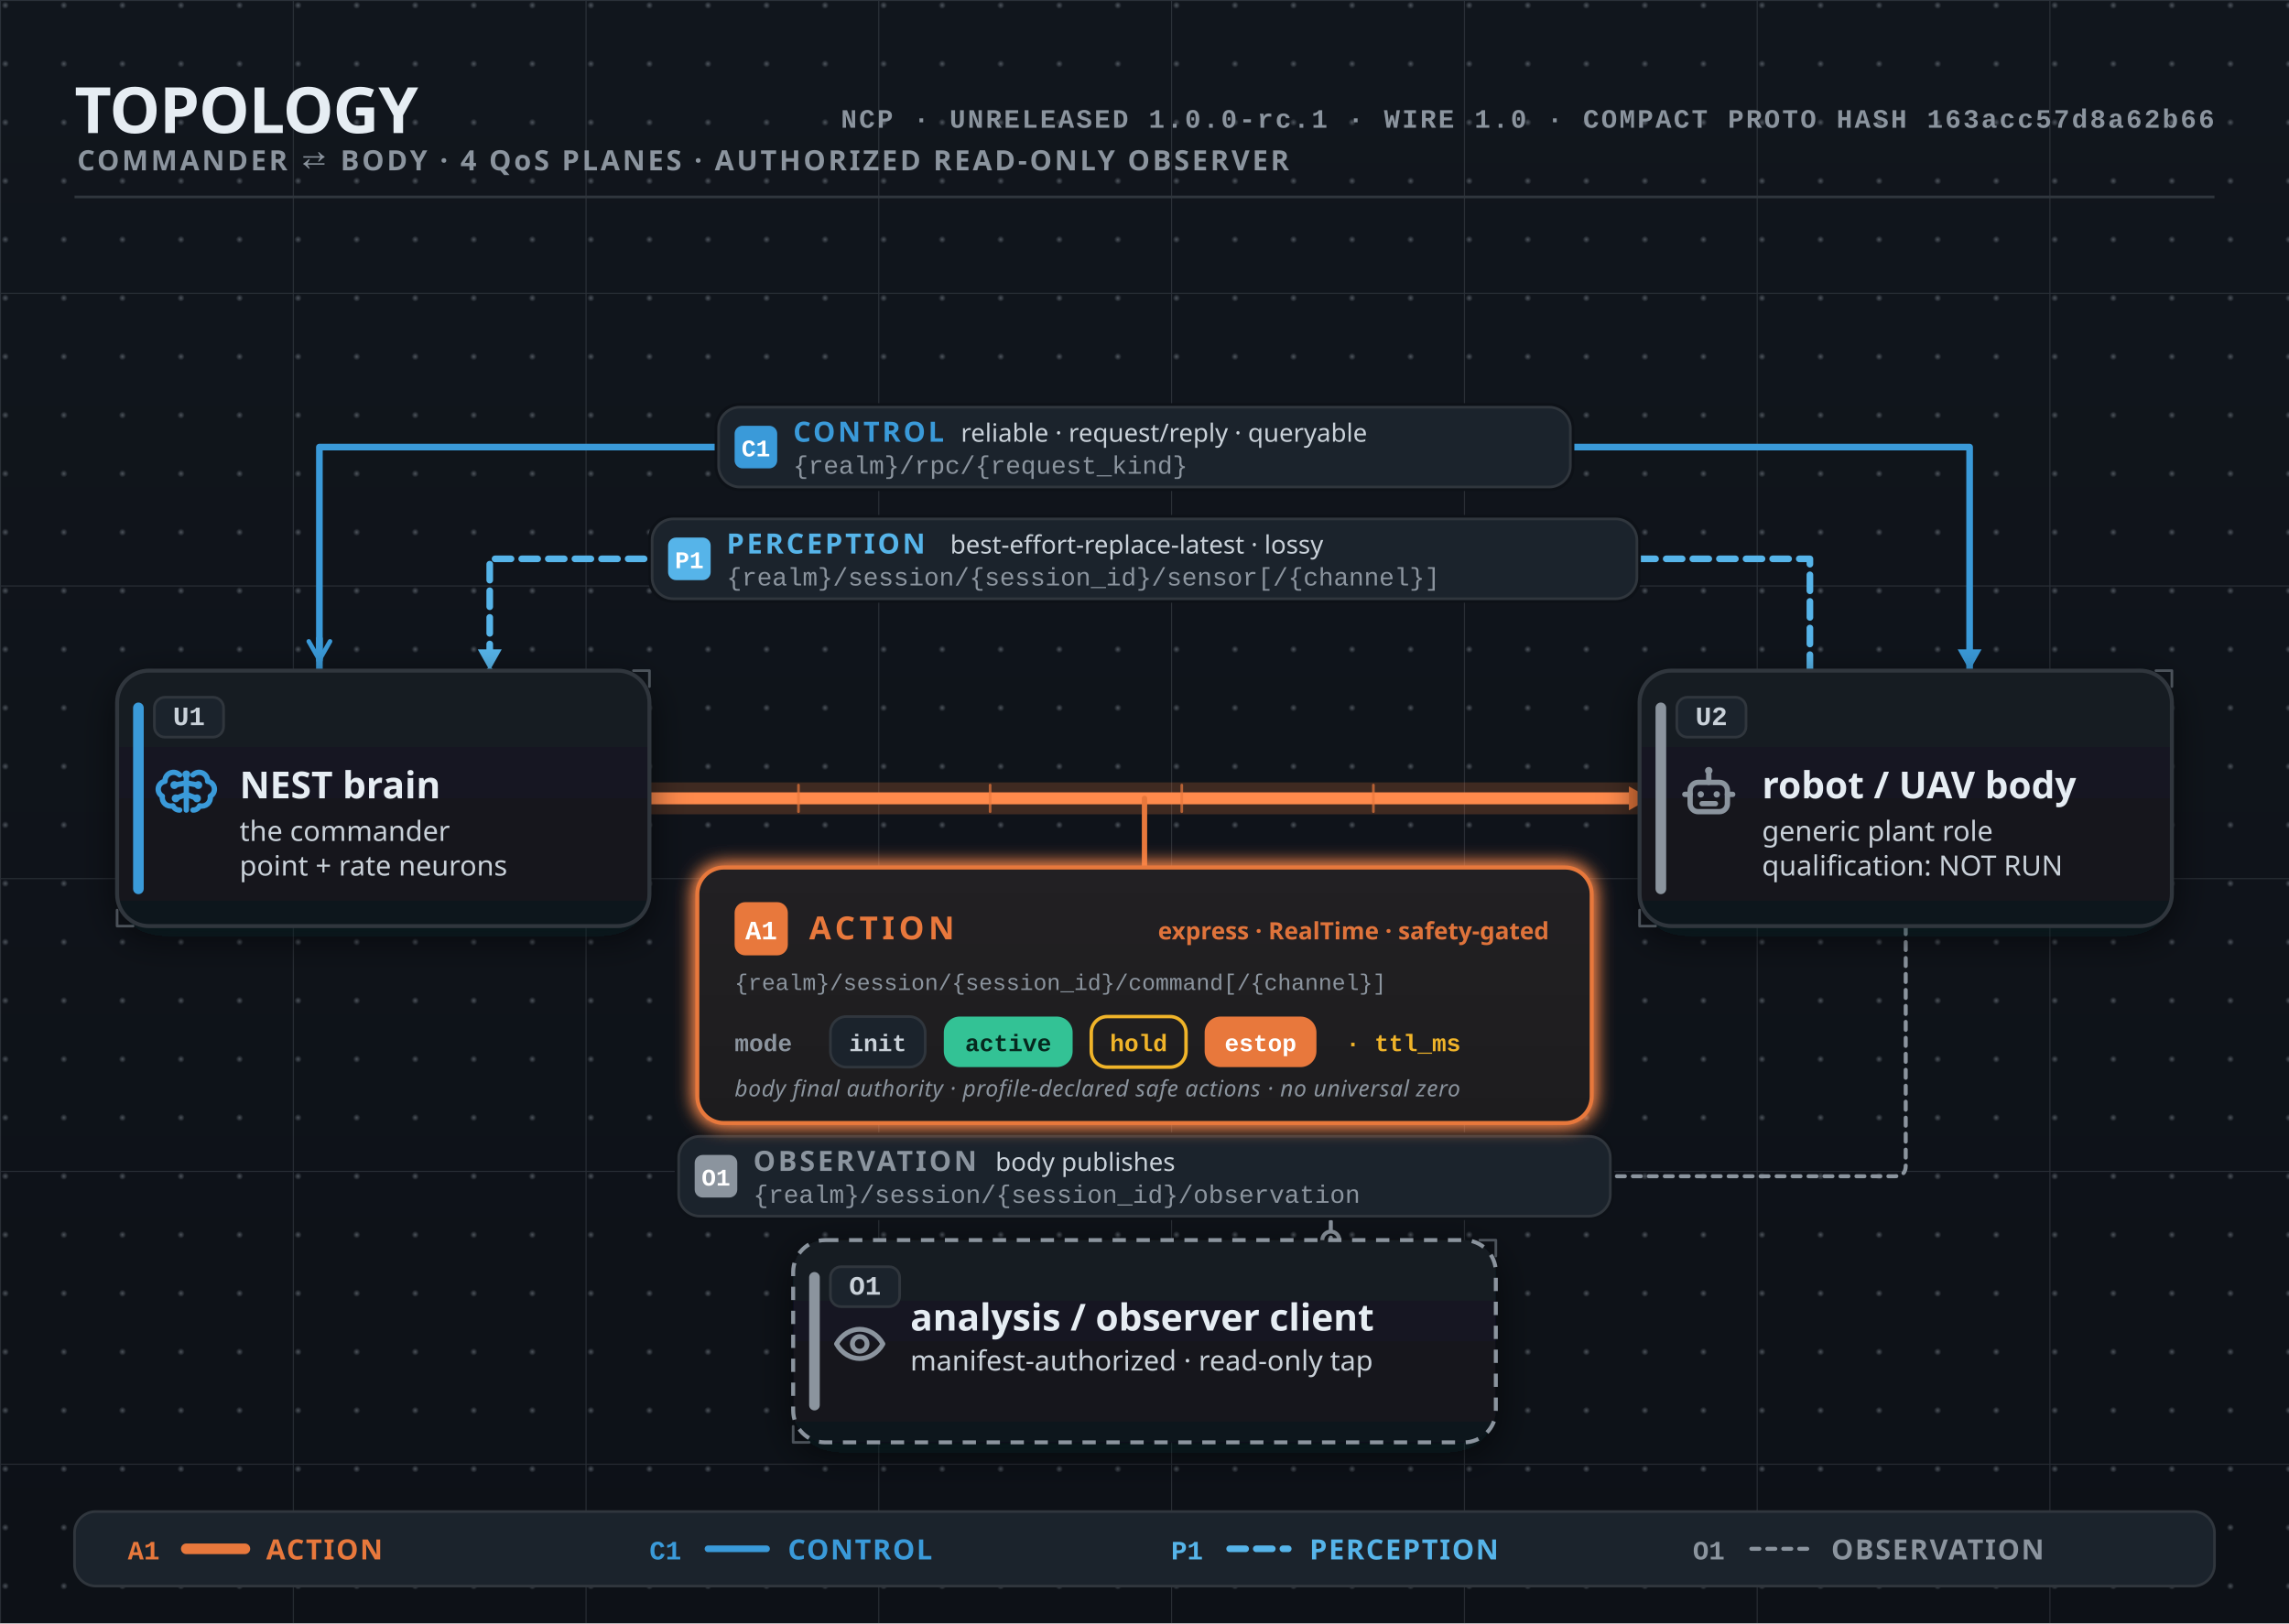
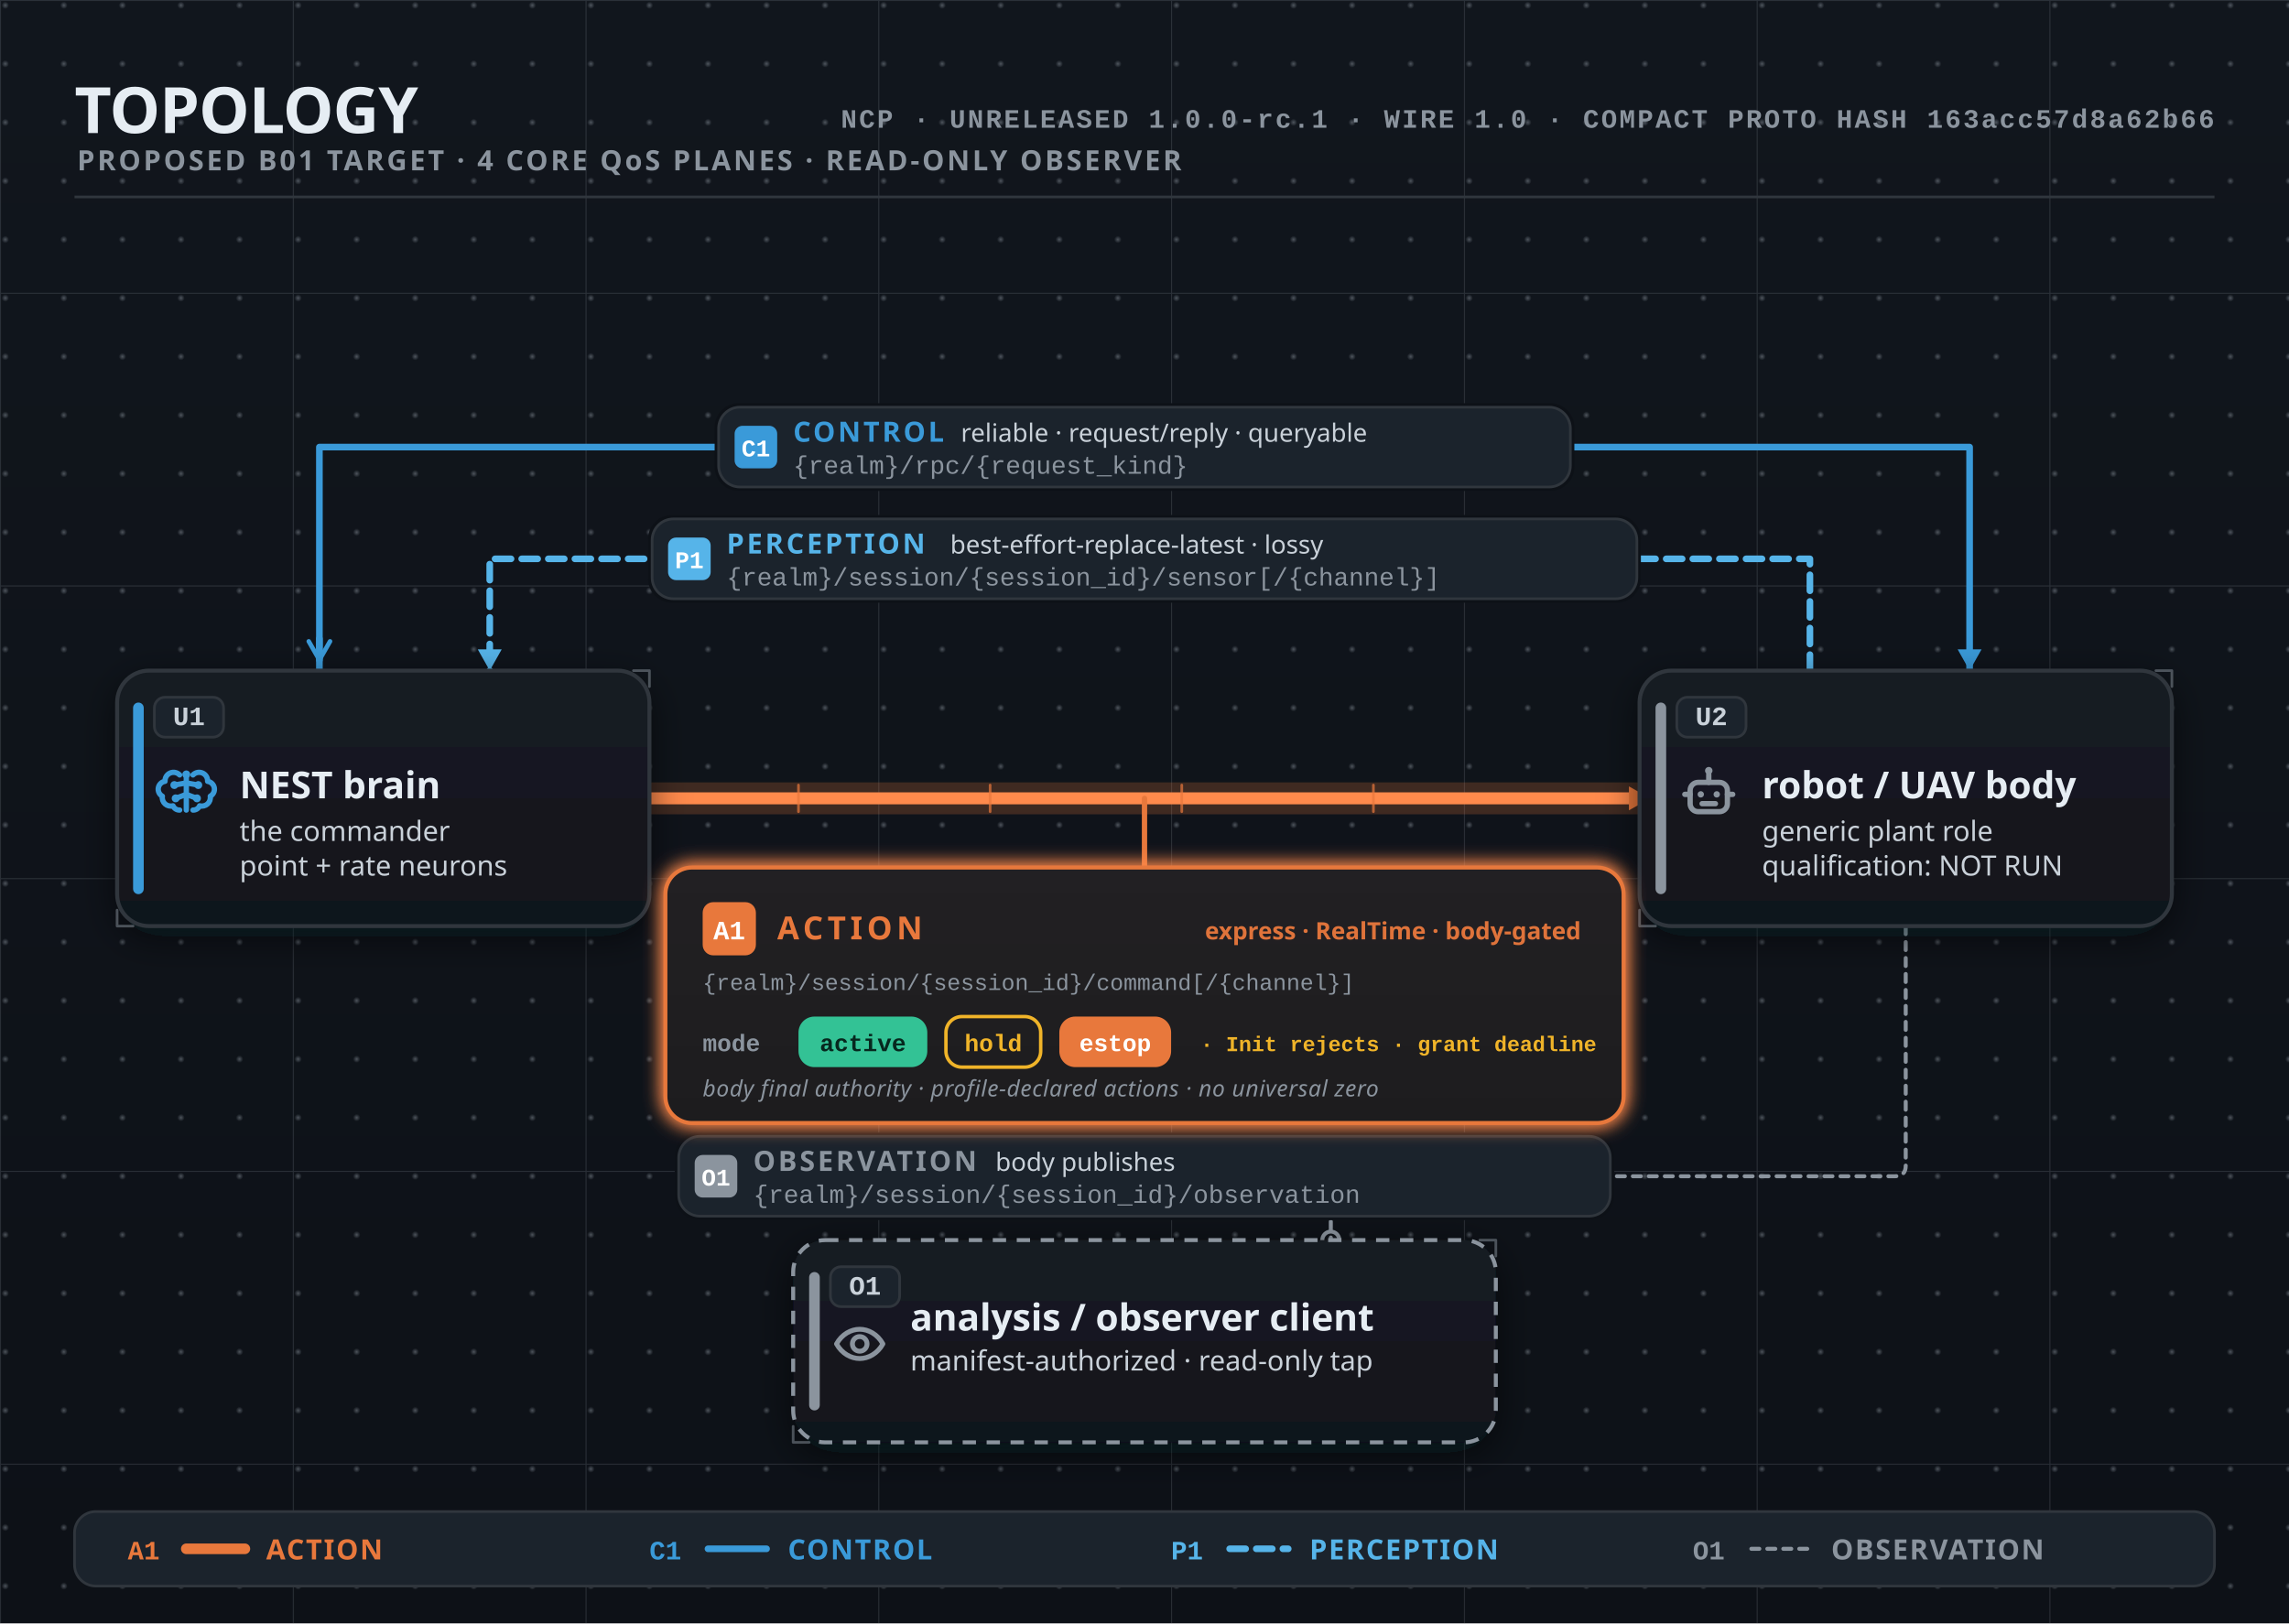
<svg xmlns="http://www.w3.org/2000/svg" width="860" height="610" viewBox="0 0 860 610" font-family="-apple-system, BlinkMacSystemFont, 'Segoe UI', 'Noto Sans', Helvetica, Arial, sans-serif" role="img" aria-labelledby="ncp-topology-title ncp-topology-desc">
  <defs>
    <linearGradient id="pageBg" x1="0" y1="0" x2="0" y2="1">
      <stop offset="0" stop-color="#11161d" />
      <stop offset="1" stop-color="#0d1117" />
    </linearGradient>
    <linearGradient id="surface" x1="0" y1="0" x2="0" y2="1">
      <stop offset="0" stop-color="#161b22" />
      <stop offset="1" stop-color="#11161d" />
    </linearGradient>
    <linearGradient id="busAction" x1="0" y1="0" x2="1" y2="0">
      <stop offset="0" stop-color="#e8783c" stop-opacity="0.85" />
      <stop offset="0.5" stop-color="#ff8a4c" stop-opacity="1" />
      <stop offset="1" stop-color="#e8783c" stop-opacity="0.85" />
    </linearGradient>
    <linearGradient id="contractHero" x1="0" y1="0" x2="1" y2="1">
      <stop offset="0" stop-color="#a78bfa" />
      <stop offset="1" stop-color="#7c3aed" />
    </linearGradient>
    <radialGradient id="gridDot" cx="0.5" cy="0.5" r="0.5">
      <stop offset="0" stop-color="#8b949e" stop-opacity="0.5" />
      <stop offset="1" stop-color="#8b949e" stop-opacity="0" />
    </radialGradient>
    <pattern id="grid" width="22" height="22" patternUnits="userSpaceOnUse">
      <circle cx="2" cy="2" r="1.4" fill="url(#gridDot)" />
    </pattern>
    <pattern id="gridMajor" width="110" height="110" patternUnits="userSpaceOnUse">
      <path d="M110 0H0V110" fill="none" stroke="#8b949e" stroke-width="0.75" stroke-opacity="0.22" />
    </pattern>
    <filter id="soft" x="-40%" y="-40%" width="180%" height="180%" color-interpolation-filters="sRGB">
      <feDropShadow dx="0" dy="4" stdDeviation="7" flood-color="#05070b" flood-opacity="0.6" />
    </filter>
    <filter id="halo" x="-60%" y="-60%" width="220%" height="220%" color-interpolation-filters="sRGB">
      <feGaussianBlur stdDeviation="3" />
    </filter>
    <filter id="glow" x="-90%" y="-90%" width="280%" height="280%" color-interpolation-filters="sRGB">
      <feGaussianBlur in="SourceGraphic" stdDeviation="3.4" result="b" />
      <feFlood flood-color="#ff8a4c" flood-opacity="0.9" />
      <feComposite in2="b" operator="in" result="g" />
      <feMerge>
        <feMergeNode in="g" />
        <feMergeNode in="g" />
        <feMergeNode in="SourceGraphic" />
      </feMerge>
    </filter>
    <marker id="arrowAction" markerUnits="userSpaceOnUse" markerWidth="12" markerHeight="12" refX="9" refY="5.5" orient="auto">
      <path d="M1,1 L9,5.5 L1,10 Z" fill="#e8783c" />
    </marker>
    <marker id="arrowControl" markerUnits="userSpaceOnUse" markerWidth="12" markerHeight="12" refX="9" refY="5.5" orient="auto">
      <path d="M1,1 L9,5.5 L1,10 Z" fill="#3a9ad9" />
    </marker>
    <marker id="replyControl" markerUnits="userSpaceOnUse" markerWidth="12" markerHeight="12" refX="9" refY="5.5" orient="auto">
      <path d="M2,1.5 L9,5.5 L2,9.5" fill="none" stroke="#3a9ad9" stroke-width="1.7" stroke-linecap="round" stroke-linejoin="round" />
    </marker>
    <marker id="arrowPercep" markerUnits="userSpaceOnUse" markerWidth="12" markerHeight="12" refX="9" refY="5.5" orient="auto">
      <path d="M1,1 L9,5.5 L1,10 Z" fill="#56b4e9" />
    </marker>
    <marker id="tapObserve" markerUnits="userSpaceOnUse" markerWidth="10" markerHeight="10" refX="5" refY="5" orient="auto">
      <circle cx="5" cy="5" r="3.2" fill="none" stroke="#8b949e" stroke-width="1.5" />
    </marker>
    <marker id="arrowContract" markerUnits="userSpaceOnUse" markerWidth="12" markerHeight="12" refX="9" refY="5.5" orient="auto">
      <path d="M1,1 L9,5.5 L1,10 Z" fill="#a78bfa" />
    </marker>
    <marker id="submoduleArrow" markerUnits="userSpaceOnUse" markerWidth="12" markerHeight="12" refX="9" refY="5.5" orient="auto">
      <path d="M2,1.5 L9,5.5 L2,9.5" fill="none" stroke="#8b949e" stroke-width="1.7" stroke-linecap="round" stroke-linejoin="round" />
    </marker>
    <marker id="arrowActive" markerUnits="userSpaceOnUse" markerWidth="12" markerHeight="12" refX="9" refY="5.5" orient="auto">
      <path d="M1,1 L9,5.5 L1,10 Z" fill="#33c295" />
    </marker>
    <marker id="arrowEstop" markerUnits="userSpaceOnUse" markerWidth="12" markerHeight="12" refX="9" refY="5.5" orient="auto">
      <path d="M1,1 L9,5.5 L1,10 Z" fill="#e8783c" stroke="#ffd9c2" stroke-width="0.6" />
    </marker>
    <marker id="arrowHold" markerUnits="userSpaceOnUse" markerWidth="12" markerHeight="12" refX="9" refY="5.5" orient="auto">
      <path d="M1,1 L9,5.5 L1,10 Z" fill="#f0b429" />
    </marker>
    <marker id="arrowMut" markerUnits="userSpaceOnUse" markerWidth="12" markerHeight="12" refX="9" refY="5.5" orient="auto">
      <path d="M1,1 L9,5.5 L1,10 Z" fill="#8b949e" />
    </marker>
    <marker id="arrowConfig" markerUnits="userSpaceOnUse" markerWidth="12" markerHeight="12" refX="9" refY="5.5" orient="auto">
      <path d="M1,1 L9,5.5 L1,10 Z" fill="#e08cbf" />
    </marker>
    <filter id="glowContract" x="-90%" y="-90%" width="280%" height="280%" color-interpolation-filters="sRGB">
      <feGaussianBlur in="SourceGraphic" stdDeviation="3.4" result="b" />
      <feFlood flood-color="#a78bfa" flood-opacity="0.9" />
      <feComposite in2="b" operator="in" result="g" />
      <feMerge>
        <feMergeNode in="g" />
        <feMergeNode in="g" />
        <feMergeNode in="SourceGraphic" />
      </feMerge>
    </filter>
    <filter id="glowActive" x="-90%" y="-90%" width="280%" height="280%" color-interpolation-filters="sRGB">
      <feGaussianBlur in="SourceGraphic" stdDeviation="3.4" result="b" />
      <feFlood flood-color="#33c295" flood-opacity="0.9" />
      <feComposite in2="b" operator="in" result="g" />
      <feMerge>
        <feMergeNode in="g" />
        <feMergeNode in="g" />
        <feMergeNode in="SourceGraphic" />
      </feMerge>
    </filter>
  </defs>
  <rect x="0" y="0" width="860" height="610" rx="0" fill="url(#pageBg)" />
  <rect x="0" y="0" width="860" height="610" rx="0" fill="url(#gridMajor)" />
  <rect x="0" y="0" width="860" height="610" rx="0" fill="url(#grid)" />
  <text x="28" y="50" font-family="-apple-system, BlinkMacSystemFont, 'Segoe UI', 'Noto Sans', Helvetica, Arial, sans-serif" font-size="24" font-weight="800" font-style="normal" fill="#e6edf3" text-anchor="start" letter-spacing="-0.3" text-rendering="geometricPrecision">TOPOLOGY</text>
-   <text x="29" y="64" font-family="-apple-system, BlinkMacSystemFont, 'Segoe UI', 'Noto Sans', Helvetica, Arial, sans-serif" font-size="10.5" font-weight="600" font-style="normal" fill="#8b949e" text-anchor="start" letter-spacing="1.0" text-rendering="geometricPrecision">COMMANDER ⇄ BODY  ·  4 QoS PLANES  ·  AUTHORIZED READ-ONLY OBSERVER</text>
+   <text x="29" y="64" font-family="-apple-system, BlinkMacSystemFont, 'Segoe UI', 'Noto Sans', Helvetica, Arial, sans-serif" font-size="10.5" font-weight="600" font-style="normal" fill="#8b949e" text-anchor="start" letter-spacing="1.0" text-rendering="geometricPrecision">PROPOSED B01 TARGET  ·  4 CORE QoS PLANES  ·  READ-ONLY OBSERVER</text>
  <line x1="28" y1="74" x2="832" y2="74" stroke="#30363d" stroke-width="1" stroke-linecap="butt" />
  <text x="832" y="48" font-family="ui-monospace, SFMono-Regular, 'SF Mono', Menlo, Consolas, 'Liberation Mono', monospace" font-size="10" font-weight="600" font-style="normal" fill="#8b949e" text-anchor="end" letter-spacing="0.8" text-rendering="geometricPrecision">NCP · UNRELEASED 1.0.0-rc.1 · WIRE 1.0 · COMPACT PROTO HASH 163acc57d8a62b66</text>
  <path d="M716,348 L716,438 Q716,442 712,442 L504,442 Q500,442 500,446 L500,466" fill="none" stroke="#8b949e" stroke-width="1.5" stroke-linecap="round" stroke-linejoin="round" stroke-dasharray="3 3" marker-end="url(#tapObserve)" />
  <path d="M680,252 L680,210 L184,210 L184,252" fill="none" stroke="#56b4e9" stroke-width="2.5" stroke-linecap="round" stroke-linejoin="round" stroke-dasharray="6 4" marker-end="url(#arrowPercep)" />
  <path d="M120,252 L120,168 L740,168 L740,252" fill="none" stroke="#3a9ad9" stroke-width="2.5" stroke-linecap="round" stroke-linejoin="round" marker-end="url(#arrowControl)" />
  <path d="M120,240 L120,248" fill="none" stroke="#3a9ad9" stroke-width="2.5" stroke-linecap="round" stroke-linejoin="round" marker-end="url(#replyControl)" />
  <line x1="244" y1="300" x2="620" y2="300" stroke="#e8783c" stroke-width="12" stroke-linecap="round" stroke-opacity="0.22" />
  <line x1="244" y1="300" x2="620" y2="300" stroke="#ff8a4c" stroke-width="4.5" stroke-linecap="round" marker-end="url(#arrowAction)" />
  <line x1="300" y1="295" x2="300" y2="305" stroke="#e8783c" stroke-width="1" stroke-linecap="round" stroke-opacity="0.7" />
  <line x1="372" y1="295" x2="372" y2="305" stroke="#e8783c" stroke-width="1" stroke-linecap="round" stroke-opacity="0.7" />
  <line x1="444" y1="295" x2="444" y2="305" stroke="#e8783c" stroke-width="1" stroke-linecap="round" stroke-opacity="0.7" />
  <line x1="516" y1="295" x2="516" y2="305" stroke="#e8783c" stroke-width="1" stroke-linecap="round" stroke-opacity="0.7" />
  <rect x="44" y="252" width="200" height="96" rx="12" fill="url(#surface)" filter="url(#soft)" />
  <rect x="44" y="252" width="200" height="96" rx="12" fill="none" stroke="#30363d" stroke-width="1.5" />
  <rect x="50" y="264" width="4" height="72" rx="2" fill="#3a9ad9" />
  <path d="M238,252 L244,252 L244,258" fill="none" stroke="#8b949e" stroke-width="1" stroke-linecap="round" stroke-linejoin="round" stroke-opacity="0.5" />
  <path d="M44,342 L44,348 L50,348" fill="none" stroke="#8b949e" stroke-width="1" stroke-linecap="round" stroke-linejoin="round" stroke-opacity="0.5" />
  <rect x="58" y="262" width="26" height="15" rx="4" fill="#1b232c" stroke="#30363d" stroke-width="1" />
  <text x="71" y="272.5" font-family="ui-monospace, SFMono-Regular, 'SF Mono', Menlo, Consolas, 'Liberation Mono', monospace" font-size="10" font-weight="700" font-style="normal" fill="#c9d1d9" text-anchor="middle" text-rendering="geometricPrecision">U1</text>
  <g transform="translate(58,286) scale(1)" fill="none" stroke="#3a9ad9" stroke-width="2" stroke-linecap="round" stroke-linejoin="round">
    <path d="M9.5 5.2A3.2 3.2 0 0 0 4 7.6a3 3 0 0 0-1 5.6a3.2 3.2 0 0 0 4 3.6a2.6 2.6 0 0 0 2.5 1.6" />
    <path d="M14.5 5.2A3.2 3.2 0 0 1 20 7.6a3 3 0 0 1 1 5.6a3.2 3.2 0 0 1-4 3.6a2.6 2.6 0 0 1-2.5 1.6" />
    <path d="M12 5v13.4" />
    <circle cx="12" cy="5" r="0.5" fill="#3a9ad9" stroke="#3a9ad9" />
    <circle cx="7.5" cy="9" r="0.5" fill="#3a9ad9" stroke="#3a9ad9" />
    <circle cx="16.5" cy="9" r="0.5" fill="#3a9ad9" stroke="#3a9ad9" />
    <circle cx="8" cy="14" r="0.5" fill="#3a9ad9" stroke="#3a9ad9" />
    <circle cx="16" cy="14" r="0.5" fill="#3a9ad9" stroke="#3a9ad9" />
    <path d="M12 8.2 7.5 9M12 8.2 16.5 9M12 12.5 8 14M12 12.5 16 14" />
  </g>
  <text x="90" y="300" font-family="-apple-system, BlinkMacSystemFont, 'Segoe UI', 'Noto Sans', Helvetica, Arial, sans-serif" font-size="14" font-weight="700" font-style="normal" fill="#e6edf3" text-anchor="start" text-rendering="geometricPrecision">NEST brain</text>
  <text x="90" y="316" font-family="-apple-system, BlinkMacSystemFont, 'Segoe UI', 'Noto Sans', Helvetica, Arial, sans-serif" font-size="10.5" font-weight="500" font-style="normal" fill="#c9d1d9" text-anchor="start" text-rendering="geometricPrecision">the commander</text>
  <text x="90" y="329" font-family="-apple-system, BlinkMacSystemFont, 'Segoe UI', 'Noto Sans', Helvetica, Arial, sans-serif" font-size="10.5" font-weight="500" font-style="normal" fill="#c9d1d9" text-anchor="start" text-rendering="geometricPrecision">point + rate neurons</text>
  <rect x="616" y="252" width="200" height="96" rx="12" fill="url(#surface)" filter="url(#soft)" />
  <rect x="616" y="252" width="200" height="96" rx="12" fill="none" stroke="#30363d" stroke-width="1.5" />
  <rect x="622" y="264" width="4" height="72" rx="2" fill="#8b949e" />
  <path d="M810,252 L816,252 L816,258" fill="none" stroke="#8b949e" stroke-width="1" stroke-linecap="round" stroke-linejoin="round" stroke-opacity="0.5" />
  <path d="M616,342 L616,348 L622,348" fill="none" stroke="#8b949e" stroke-width="1" stroke-linecap="round" stroke-linejoin="round" stroke-opacity="0.5" />
  <rect x="630" y="262" width="26" height="15" rx="4" fill="#1b232c" stroke="#30363d" stroke-width="1" />
  <text x="643" y="272.5" font-family="ui-monospace, SFMono-Regular, 'SF Mono', Menlo, Consolas, 'Liberation Mono', monospace" font-size="10" font-weight="700" font-style="normal" fill="#c9d1d9" text-anchor="middle" text-rendering="geometricPrecision">U2</text>
  <g transform="translate(630,286) scale(1)" fill="none" stroke="#8b949e" stroke-width="2" stroke-linecap="round" stroke-linejoin="round">
    <rect x="5" y="8" width="14" height="11" rx="3" />
    <path d="M12 8V5" />
    <circle cx="12" cy="3.6" r="1.4" fill="#8b949e" stroke="none" />
    <circle cx="9" cy="12.5" r="1.2" fill="#8b949e" stroke="none" />
    <circle cx="15" cy="12.5" r="1.2" fill="#8b949e" stroke="none" />
    <path d="M9.5 16h5" />
    <path d="M5 12.5H3M19 12.5h2" />
  </g>
  <text x="662" y="300" font-family="-apple-system, BlinkMacSystemFont, 'Segoe UI', 'Noto Sans', Helvetica, Arial, sans-serif" font-size="14" font-weight="700" font-style="normal" fill="#e6edf3" text-anchor="start" text-rendering="geometricPrecision">robot / UAV body</text>
  <text x="662" y="316" font-family="-apple-system, BlinkMacSystemFont, 'Segoe UI', 'Noto Sans', Helvetica, Arial, sans-serif" font-size="10.5" font-weight="500" font-style="normal" fill="#c9d1d9" text-anchor="start" text-rendering="geometricPrecision">generic plant role</text>
  <text x="662" y="329" font-family="-apple-system, BlinkMacSystemFont, 'Segoe UI', 'Noto Sans', Helvetica, Arial, sans-serif" font-size="10.5" font-weight="500" font-style="normal" fill="#c9d1d9" text-anchor="start" text-rendering="geometricPrecision">qualification: NOT RUN</text>
  <rect x="298" y="466" width="264" height="76" rx="12" fill="url(#surface)" filter="url(#soft)" />
  <rect x="298" y="466" width="264" height="76" rx="12" fill="none" stroke="#8b949e" stroke-width="1.5" stroke-dasharray="5 4" fill-opacity="0.7" />
  <rect x="304" y="478" width="4" height="52" rx="2" fill="#8b949e" />
  <path d="M556,466 L562,466 L562,472" fill="none" stroke="#8b949e" stroke-width="1" stroke-linecap="round" stroke-linejoin="round" stroke-opacity="0.5" />
  <path d="M298,536 L298,542 L304,542" fill="none" stroke="#8b949e" stroke-width="1" stroke-linecap="round" stroke-linejoin="round" stroke-opacity="0.5" />
  <rect x="312" y="476" width="26" height="15" rx="4" fill="#1b232c" stroke="#30363d" stroke-width="1" />
  <text x="325" y="486.5" font-family="ui-monospace, SFMono-Regular, 'SF Mono', Menlo, Consolas, 'Liberation Mono', monospace" font-size="10" font-weight="700" font-style="normal" fill="#c9d1d9" text-anchor="middle" text-rendering="geometricPrecision">O1</text>
  <g transform="translate(312,494) scale(0.9167)" fill="none" stroke="#8b949e" stroke-width="2" stroke-linecap="round" stroke-linejoin="round">
    <path d="M2.5 12c2.2-4 6-6 9.5-6s7.3 2 9.5 6c-2.2 4-6 6-9.5 6s-7.3-2-9.5-6Z" />
    <circle cx="12" cy="12" r="3" />
  </g>
  <text x="342" y="500" font-family="-apple-system, BlinkMacSystemFont, 'Segoe UI', 'Noto Sans', Helvetica, Arial, sans-serif" font-size="14" font-weight="700" font-style="normal" fill="#e6edf3" text-anchor="start" text-rendering="geometricPrecision">analysis / observer client</text>
  <text x="342" y="515" font-family="-apple-system, BlinkMacSystemFont, 'Segoe UI', 'Noto Sans', Helvetica, Arial, sans-serif" font-size="10.5" font-weight="500" font-style="normal" fill="#c9d1d9" text-anchor="start" text-rendering="geometricPrecision">manifest-authorized · read-only tap</text>
  <rect x="268.5" y="151.5" width="323" height="33" rx="9" fill="#0d1117" />
  <rect x="270.0" y="153.0" width="320" height="30" rx="8" fill="#1b232c" stroke="#30363d" stroke-width="1" />
  <rect x="276.0" y="160.0" width="16" height="16" rx="3" fill="#3a9ad9" />
  <text x="284.0" y="171.5" font-family="ui-monospace, SFMono-Regular, 'SF Mono', Menlo, Consolas, 'Liberation Mono', monospace" font-size="9" font-weight="700" font-style="normal" fill="#fff" text-anchor="middle" text-rendering="geometricPrecision">C1</text>
  <text x="298.0" y="166.0" font-family="-apple-system, BlinkMacSystemFont, 'Segoe UI', 'Noto Sans', Helvetica, Arial, sans-serif" font-size="10.5" font-weight="700" font-style="normal" fill="#3a9ad9" text-anchor="start" letter-spacing="1.0" text-rendering="geometricPrecision">CONTROL</text>
  <text x="298.0" y="178.0" font-family="ui-monospace, SFMono-Regular, 'SF Mono', Menlo, Consolas, 'Liberation Mono', monospace" font-size="9.5" font-weight="500" font-style="normal" fill="#8b949e" text-anchor="start" text-rendering="geometricPrecision">{realm}/rpc/{request_kind}</text>
  <text x="361.0" y="166.0" font-family="-apple-system, BlinkMacSystemFont, 'Segoe UI', 'Noto Sans', Helvetica, Arial, sans-serif" font-size="9.5" font-weight="500" font-style="normal" fill="#c9d1d9" text-anchor="start" text-rendering="geometricPrecision">reliable · request/reply · queryable</text>
  <rect x="243.5" y="193.5" width="373" height="33" rx="9" fill="#0d1117" />
  <rect x="245.0" y="195.0" width="370" height="30" rx="8" fill="#1b232c" stroke="#30363d" stroke-width="1" />
  <rect x="251.0" y="202.0" width="16" height="16" rx="3" fill="#56b4e9" />
  <text x="259.0" y="213.5" font-family="ui-monospace, SFMono-Regular, 'SF Mono', Menlo, Consolas, 'Liberation Mono', monospace" font-size="9" font-weight="700" font-style="normal" fill="#fff" text-anchor="middle" text-rendering="geometricPrecision">P1</text>
  <text x="273.0" y="208.0" font-family="-apple-system, BlinkMacSystemFont, 'Segoe UI', 'Noto Sans', Helvetica, Arial, sans-serif" font-size="10.5" font-weight="700" font-style="normal" fill="#56b4e9" text-anchor="start" letter-spacing="1.0" text-rendering="geometricPrecision">PERCEPTION</text>
  <text x="273.0" y="220.0" font-family="ui-monospace, SFMono-Regular, 'SF Mono', Menlo, Consolas, 'Liberation Mono', monospace" font-size="9.5" font-weight="500" font-style="normal" fill="#8b949e" text-anchor="start" text-rendering="geometricPrecision">{realm}/session/{session_id}/sensor[/{channel}]</text>
  <text x="357.0" y="208.0" font-family="-apple-system, BlinkMacSystemFont, 'Segoe UI', 'Noto Sans', Helvetica, Arial, sans-serif" font-size="9.5" font-weight="500" font-style="normal" fill="#c9d1d9" text-anchor="start" text-rendering="geometricPrecision">best-effort-replace-latest · lossy</text>
  <rect x="253.5" y="425.5" width="353" height="33" rx="9" fill="#0d1117" />
  <rect x="255.0" y="427.0" width="350" height="30" rx="8" fill="#1b232c" stroke="#30363d" stroke-width="1" />
  <rect x="261.0" y="434.0" width="16" height="16" rx="3" fill="#8b949e" />
  <text x="269.0" y="445.5" font-family="ui-monospace, SFMono-Regular, 'SF Mono', Menlo, Consolas, 'Liberation Mono', monospace" font-size="9" font-weight="700" font-style="normal" fill="#fff" text-anchor="middle" text-rendering="geometricPrecision">O1</text>
  <text x="283.0" y="440.0" font-family="-apple-system, BlinkMacSystemFont, 'Segoe UI', 'Noto Sans', Helvetica, Arial, sans-serif" font-size="10.5" font-weight="700" font-style="normal" fill="#8b949e" text-anchor="start" letter-spacing="1.0" text-rendering="geometricPrecision">OBSERVATION</text>
  <text x="283.0" y="452.0" font-family="ui-monospace, SFMono-Regular, 'SF Mono', Menlo, Consolas, 'Liberation Mono', monospace" font-size="9.5" font-weight="500" font-style="normal" fill="#8b949e" text-anchor="start" text-rendering="geometricPrecision">{realm}/session/{session_id}/observation</text>
  <text x="374.0" y="440.0" font-family="-apple-system, BlinkMacSystemFont, 'Segoe UI', 'Noto Sans', Helvetica, Arial, sans-serif" font-size="9.5" font-weight="500" font-style="normal" fill="#c9d1d9" text-anchor="start" text-rendering="geometricPrecision">body publishes</text>
  <line x1="430" y1="300" x2="430" y2="326" stroke="#e8783c" stroke-width="2" stroke-linecap="round" />
-   <rect x="262" y="326" width="336" height="96" rx="10" fill="url(#surface)" stroke="#e8783c" stroke-width="1.5" filter="url(#glow)" />
-   <rect x="262" y="326" width="336" height="96" rx="10" fill="#e8783c" fill-opacity="0.06" />
-   <rect x="276" y="339" width="20" height="20" rx="4" fill="#e8783c" />
-   <text x="286" y="353" font-family="ui-monospace, SFMono-Regular, 'SF Mono', Menlo, Consolas, 'Liberation Mono', monospace" font-size="10" font-weight="700" font-style="normal" fill="#ffffff" text-anchor="middle" text-rendering="geometricPrecision">A1</text>
-   <text x="304" y="353" font-family="-apple-system, BlinkMacSystemFont, 'Segoe UI', 'Noto Sans', Helvetica, Arial, sans-serif" font-size="12" font-weight="700" font-style="normal" fill="#e8783c" text-anchor="start" letter-spacing="1.6" text-rendering="geometricPrecision">ACTION</text>
-   <text x="582" y="353" font-family="-apple-system, BlinkMacSystemFont, 'Segoe UI', 'Noto Sans', Helvetica, Arial, sans-serif" font-size="9" font-weight="600" font-style="normal" fill="#e8783c" fill-opacity="0.95" text-anchor="end" text-rendering="geometricPrecision">express · RealTime · safety-gated</text>
-   <text x="276" y="372" font-family="ui-monospace, SFMono-Regular, 'SF Mono', Menlo, Consolas, 'Liberation Mono', monospace" font-size="8.5" font-weight="500" font-style="normal" fill="#8b949e" text-anchor="start" text-rendering="geometricPrecision">{realm}/session/{session_id}/command[/{channel}]</text>
-   <text x="276" y="395" font-family="ui-monospace, SFMono-Regular, 'SF Mono', Menlo, Consolas, 'Liberation Mono', monospace" font-size="9" font-weight="600" font-style="normal" fill="#8b949e" text-anchor="start" text-rendering="geometricPrecision">mode</text>
-   <rect x="312" y="382" width="35.6" height="19" rx="6" fill="#1b232c" stroke="#30363d" stroke-width="1" />
-   <text x="329.8" y="395" font-family="ui-monospace, SFMono-Regular, 'SF Mono', Menlo, Consolas, 'Liberation Mono', monospace" font-size="9" font-weight="700" font-style="normal" fill="#c9d1d9" text-anchor="middle" text-rendering="geometricPrecision">init</text>
-   <rect x="354.6" y="382" width="48.4" height="19" rx="6" fill="#33c295" />
-   <text x="378.8" y="395" font-family="ui-monospace, SFMono-Regular, 'SF Mono', Menlo, Consolas, 'Liberation Mono', monospace" font-size="9" font-weight="700" font-style="normal" fill="#06281e" text-anchor="middle" text-rendering="geometricPrecision">active</text>
-   <rect x="410.0" y="382" width="35.6" height="19" rx="6" fill="none" stroke="#f0b429" stroke-width="1.3" />
-   <text x="427.8" y="395" font-family="ui-monospace, SFMono-Regular, 'SF Mono', Menlo, Consolas, 'Liberation Mono', monospace" font-size="9" font-weight="700" font-style="normal" fill="#f0b429" text-anchor="middle" text-rendering="geometricPrecision">hold</text>
-   <rect x="452.6" y="382" width="42.0" height="19" rx="6" fill="#e8783c" />
-   <text x="473.6" y="395" font-family="ui-monospace, SFMono-Regular, 'SF Mono', Menlo, Consolas, 'Liberation Mono', monospace" font-size="9" font-weight="700" font-style="normal" fill="#ffffff" text-anchor="middle" text-rendering="geometricPrecision">estop</text>
-   <text x="505.6" y="395" font-family="ui-monospace, SFMono-Regular, 'SF Mono', Menlo, Consolas, 'Liberation Mono', monospace" font-size="9" font-weight="600" font-style="normal" fill="#f0b429" text-anchor="start" text-rendering="geometricPrecision">· ttl_ms</text>
-   <text x="276" y="412" font-family="-apple-system, BlinkMacSystemFont, 'Segoe UI', 'Noto Sans', Helvetica, Arial, sans-serif" font-size="8.5" font-weight="500" font-style="italic" fill="#8b949e" text-anchor="start" letter-spacing="0.2" text-rendering="geometricPrecision">body final authority · profile-declared safe actions · no universal zero</text>
+   <rect x="250" y="326" width="360" height="96" rx="10" fill="url(#surface)" stroke="#e8783c" stroke-width="1.5" filter="url(#glow)" />
+   <rect x="250" y="326" width="360" height="96" rx="10" fill="#e8783c" fill-opacity="0.06" />
+   <rect x="264" y="339" width="20" height="20" rx="4" fill="#e8783c" />
+   <text x="274" y="353" font-family="ui-monospace, SFMono-Regular, 'SF Mono', Menlo, Consolas, 'Liberation Mono', monospace" font-size="10" font-weight="700" font-style="normal" fill="#ffffff" text-anchor="middle" text-rendering="geometricPrecision">A1</text>
+   <text x="292" y="353" font-family="-apple-system, BlinkMacSystemFont, 'Segoe UI', 'Noto Sans', Helvetica, Arial, sans-serif" font-size="12" font-weight="700" font-style="normal" fill="#e8783c" text-anchor="start" letter-spacing="1.6" text-rendering="geometricPrecision">ACTION</text>
+   <text x="594" y="353" font-family="-apple-system, BlinkMacSystemFont, 'Segoe UI', 'Noto Sans', Helvetica, Arial, sans-serif" font-size="9" font-weight="600" font-style="normal" fill="#e8783c" fill-opacity="0.95" text-anchor="end" text-rendering="geometricPrecision">express · RealTime · body-gated</text>
+   <text x="264" y="372" font-family="ui-monospace, SFMono-Regular, 'SF Mono', Menlo, Consolas, 'Liberation Mono', monospace" font-size="8.5" font-weight="500" font-style="normal" fill="#8b949e" text-anchor="start" text-rendering="geometricPrecision">{realm}/session/{session_id}/command[/{channel}]</text>
+   <text x="264" y="395" font-family="ui-monospace, SFMono-Regular, 'SF Mono', Menlo, Consolas, 'Liberation Mono', monospace" font-size="9" font-weight="600" font-style="normal" fill="#8b949e" text-anchor="start" text-rendering="geometricPrecision">mode</text>
+   <rect x="300" y="382" width="48.4" height="19" rx="6" fill="#33c295" />
+   <text x="324.2" y="395" font-family="ui-monospace, SFMono-Regular, 'SF Mono', Menlo, Consolas, 'Liberation Mono', monospace" font-size="9" font-weight="700" font-style="normal" fill="#06281e" text-anchor="middle" text-rendering="geometricPrecision">active</text>
+   <rect x="355.4" y="382" width="35.6" height="19" rx="6" fill="none" stroke="#f0b429" stroke-width="1.3" />
+   <text x="373.2" y="395" font-family="ui-monospace, SFMono-Regular, 'SF Mono', Menlo, Consolas, 'Liberation Mono', monospace" font-size="9" font-weight="700" font-style="normal" fill="#f0b429" text-anchor="middle" text-rendering="geometricPrecision">hold</text>
+   <rect x="398.0" y="382" width="42.0" height="19" rx="6" fill="#e8783c" />
+   <text x="419.0" y="395" font-family="ui-monospace, SFMono-Regular, 'SF Mono', Menlo, Consolas, 'Liberation Mono', monospace" font-size="9" font-weight="700" font-style="normal" fill="#ffffff" text-anchor="middle" text-rendering="geometricPrecision">estop</text>
+   <text x="451.0" y="395" font-family="ui-monospace, SFMono-Regular, 'SF Mono', Menlo, Consolas, 'Liberation Mono', monospace" font-size="8" font-weight="600" font-style="normal" fill="#f0b429" text-anchor="start" text-rendering="geometricPrecision">· Init rejects · grant deadline</text>
+   <text x="264" y="412" font-family="-apple-system, BlinkMacSystemFont, 'Segoe UI', 'Noto Sans', Helvetica, Arial, sans-serif" font-size="8.5" font-weight="500" font-style="italic" fill="#8b949e" text-anchor="start" letter-spacing="0.2" text-rendering="geometricPrecision">body final authority · profile-declared actions · no universal zero</text>
  <rect x="28" y="568" width="804" height="28" rx="8" fill="#1b232c" stroke="#30363d" stroke-width="1" />
  <text x="48" y="586" font-family="ui-monospace, SFMono-Regular, 'SF Mono', Menlo, Consolas, 'Liberation Mono', monospace" font-size="10" font-weight="700" font-style="normal" fill="#e8783c" text-anchor="start" text-rendering="geometricPrecision">A1</text>
  <line x1="70" y1="582" x2="92" y2="582" stroke="#e8783c" stroke-width="4" stroke-linecap="round" />
  <text x="100" y="586" font-family="-apple-system, BlinkMacSystemFont, 'Segoe UI', 'Noto Sans', Helvetica, Arial, sans-serif" font-size="10.5" font-weight="700" font-style="normal" fill="#e8783c" text-anchor="start" letter-spacing="0.6" text-rendering="geometricPrecision">ACTION</text>
  <text x="244" y="586" font-family="ui-monospace, SFMono-Regular, 'SF Mono', Menlo, Consolas, 'Liberation Mono', monospace" font-size="10" font-weight="700" font-style="normal" fill="#3a9ad9" text-anchor="start" text-rendering="geometricPrecision">C1</text>
  <line x1="266" y1="582" x2="288" y2="582" stroke="#3a9ad9" stroke-width="2.5" stroke-linecap="round" />
  <text x="296" y="586" font-family="-apple-system, BlinkMacSystemFont, 'Segoe UI', 'Noto Sans', Helvetica, Arial, sans-serif" font-size="10.5" font-weight="700" font-style="normal" fill="#3a9ad9" text-anchor="start" letter-spacing="0.6" text-rendering="geometricPrecision">CONTROL</text>
  <text x="440" y="586" font-family="ui-monospace, SFMono-Regular, 'SF Mono', Menlo, Consolas, 'Liberation Mono', monospace" font-size="10" font-weight="700" font-style="normal" fill="#56b4e9" text-anchor="start" text-rendering="geometricPrecision">P1</text>
  <line x1="462" y1="582" x2="484" y2="582" stroke="#56b4e9" stroke-width="2.5" stroke-linecap="round" stroke-dasharray="6 4" />
  <text x="492" y="586" font-family="-apple-system, BlinkMacSystemFont, 'Segoe UI', 'Noto Sans', Helvetica, Arial, sans-serif" font-size="10.5" font-weight="700" font-style="normal" fill="#56b4e9" text-anchor="start" letter-spacing="0.6" text-rendering="geometricPrecision">PERCEPTION</text>
  <text x="636" y="586" font-family="ui-monospace, SFMono-Regular, 'SF Mono', Menlo, Consolas, 'Liberation Mono', monospace" font-size="10" font-weight="700" font-style="normal" fill="#8b949e" text-anchor="start" text-rendering="geometricPrecision">O1</text>
  <line x1="658" y1="582" x2="680" y2="582" stroke="#8b949e" stroke-width="1.5" stroke-linecap="round" stroke-dasharray="3 3" />
  <text x="688" y="586" font-family="-apple-system, BlinkMacSystemFont, 'Segoe UI', 'Noto Sans', Helvetica, Arial, sans-serif" font-size="10.5" font-weight="700" font-style="normal" fill="#8b949e" text-anchor="start" letter-spacing="0.6" text-rendering="geometricPrecision">OBSERVATION</text>
</svg>
